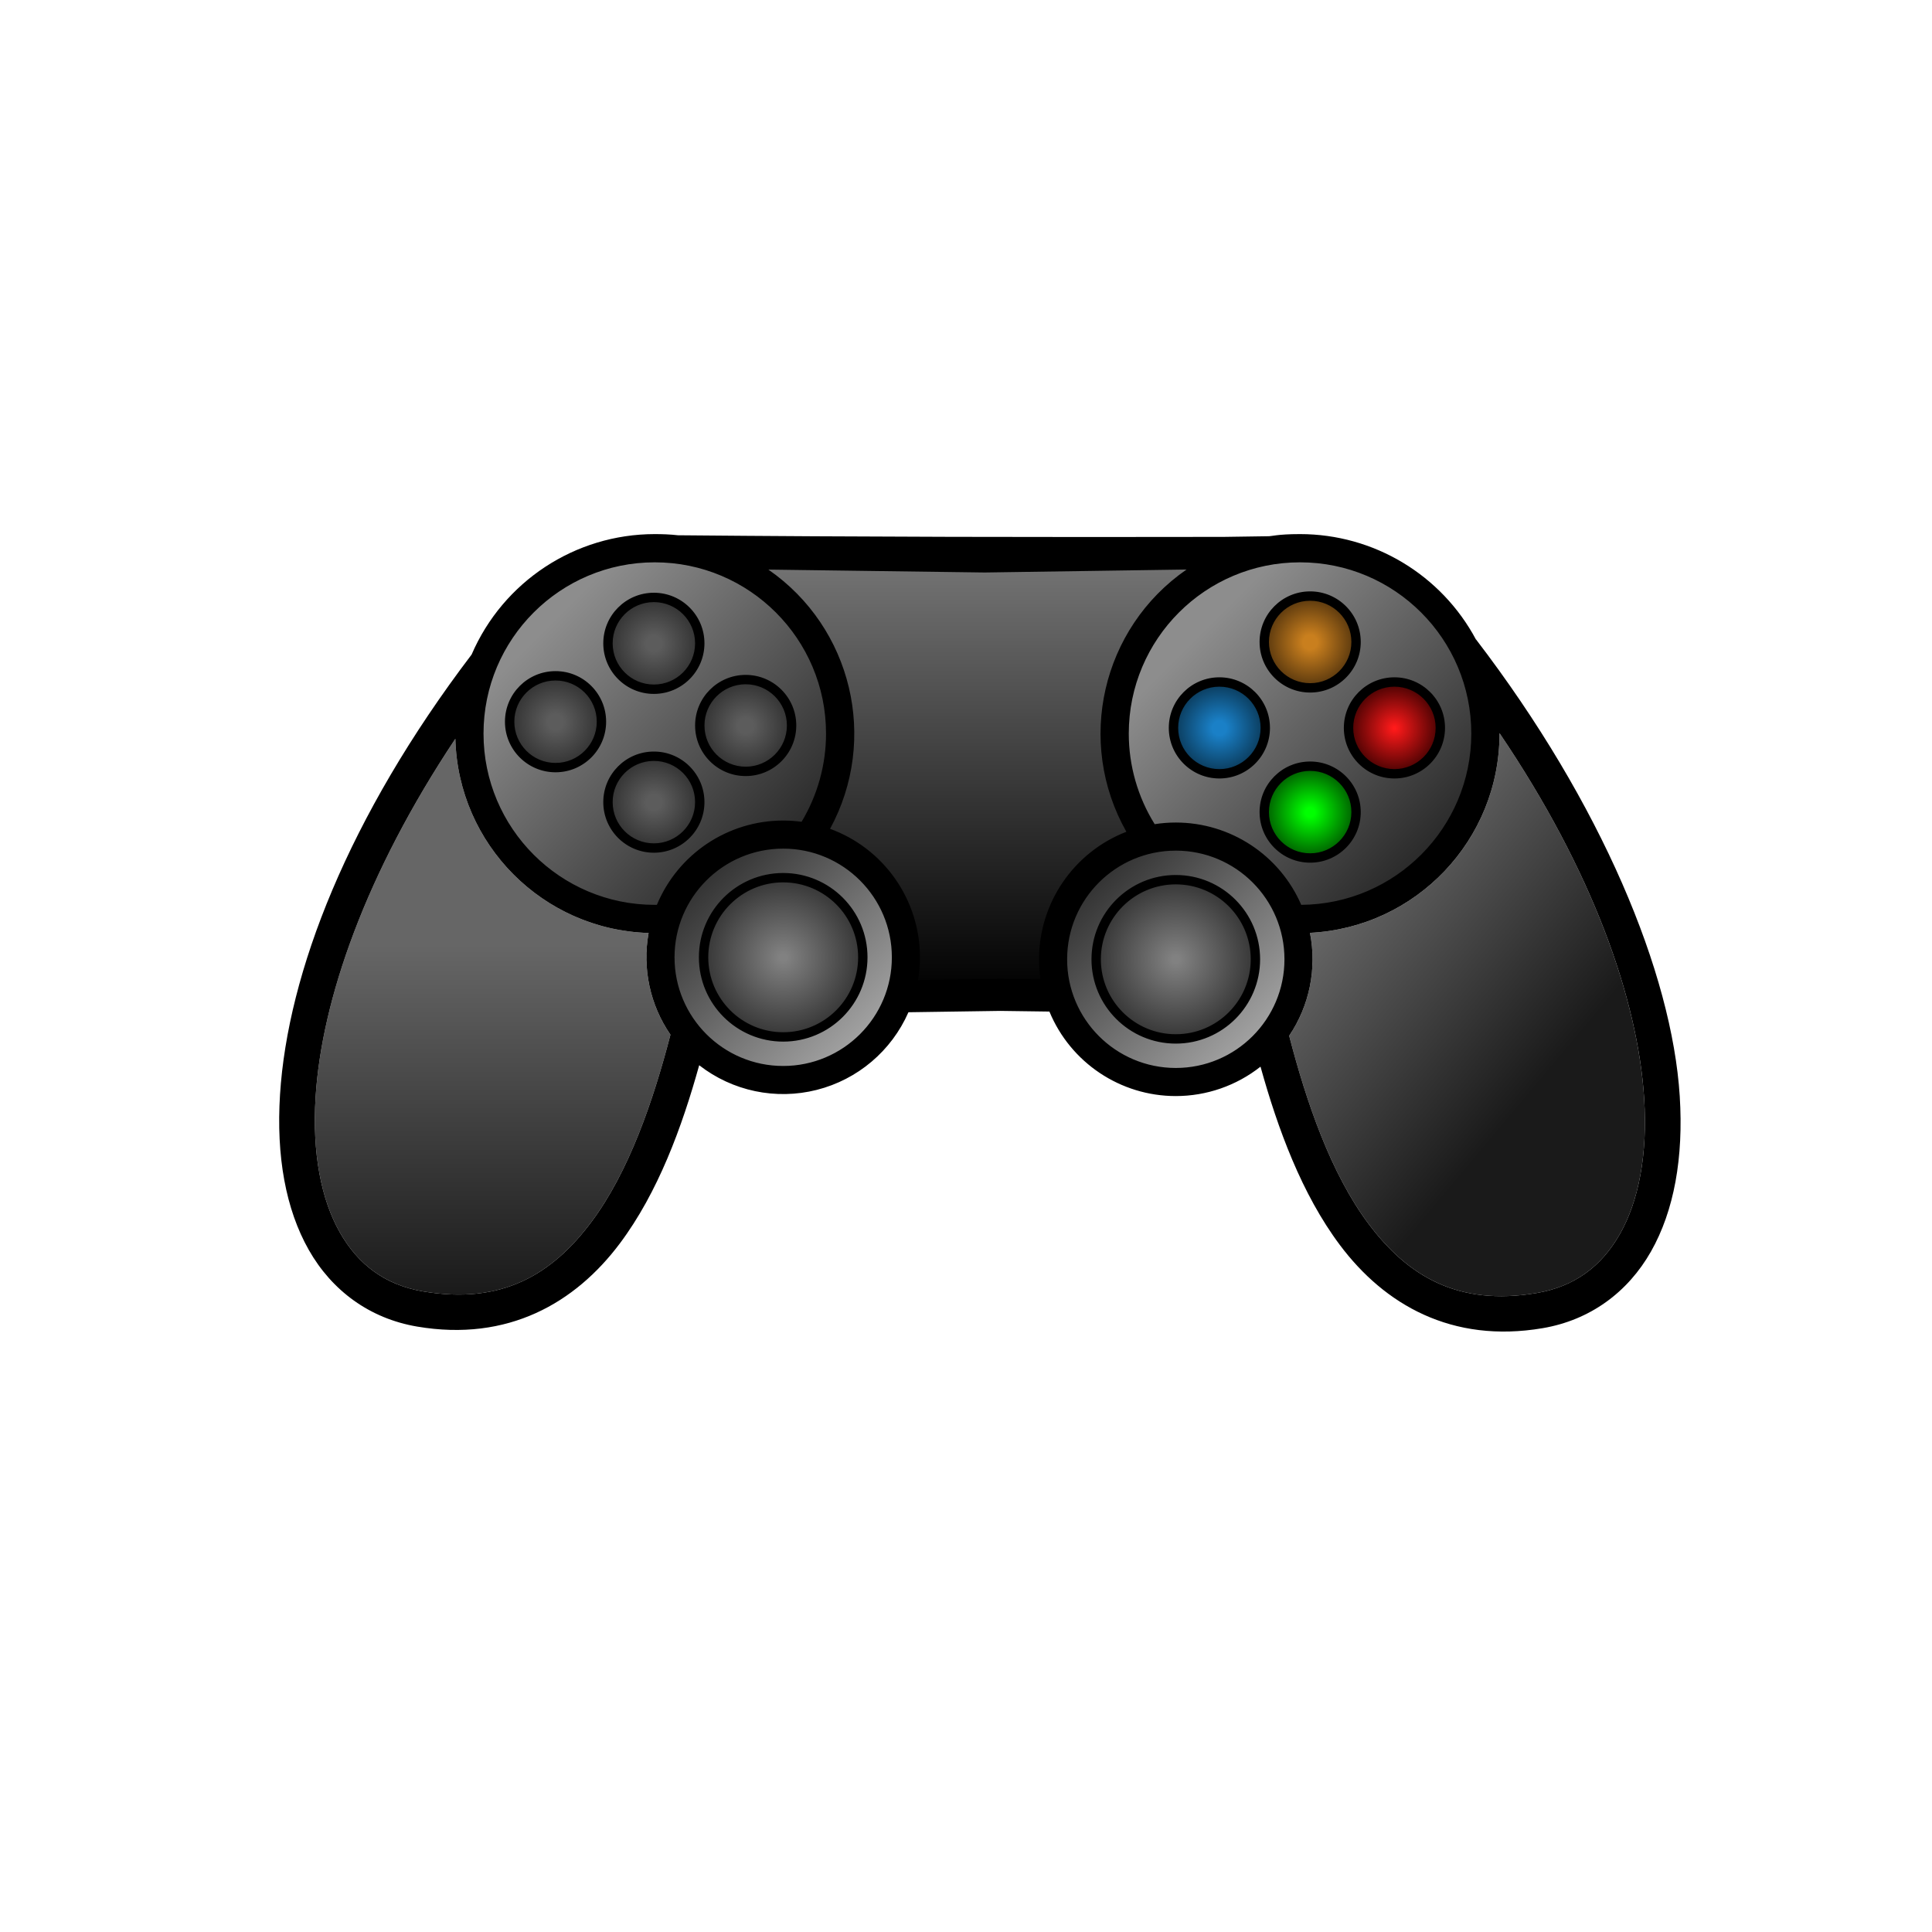
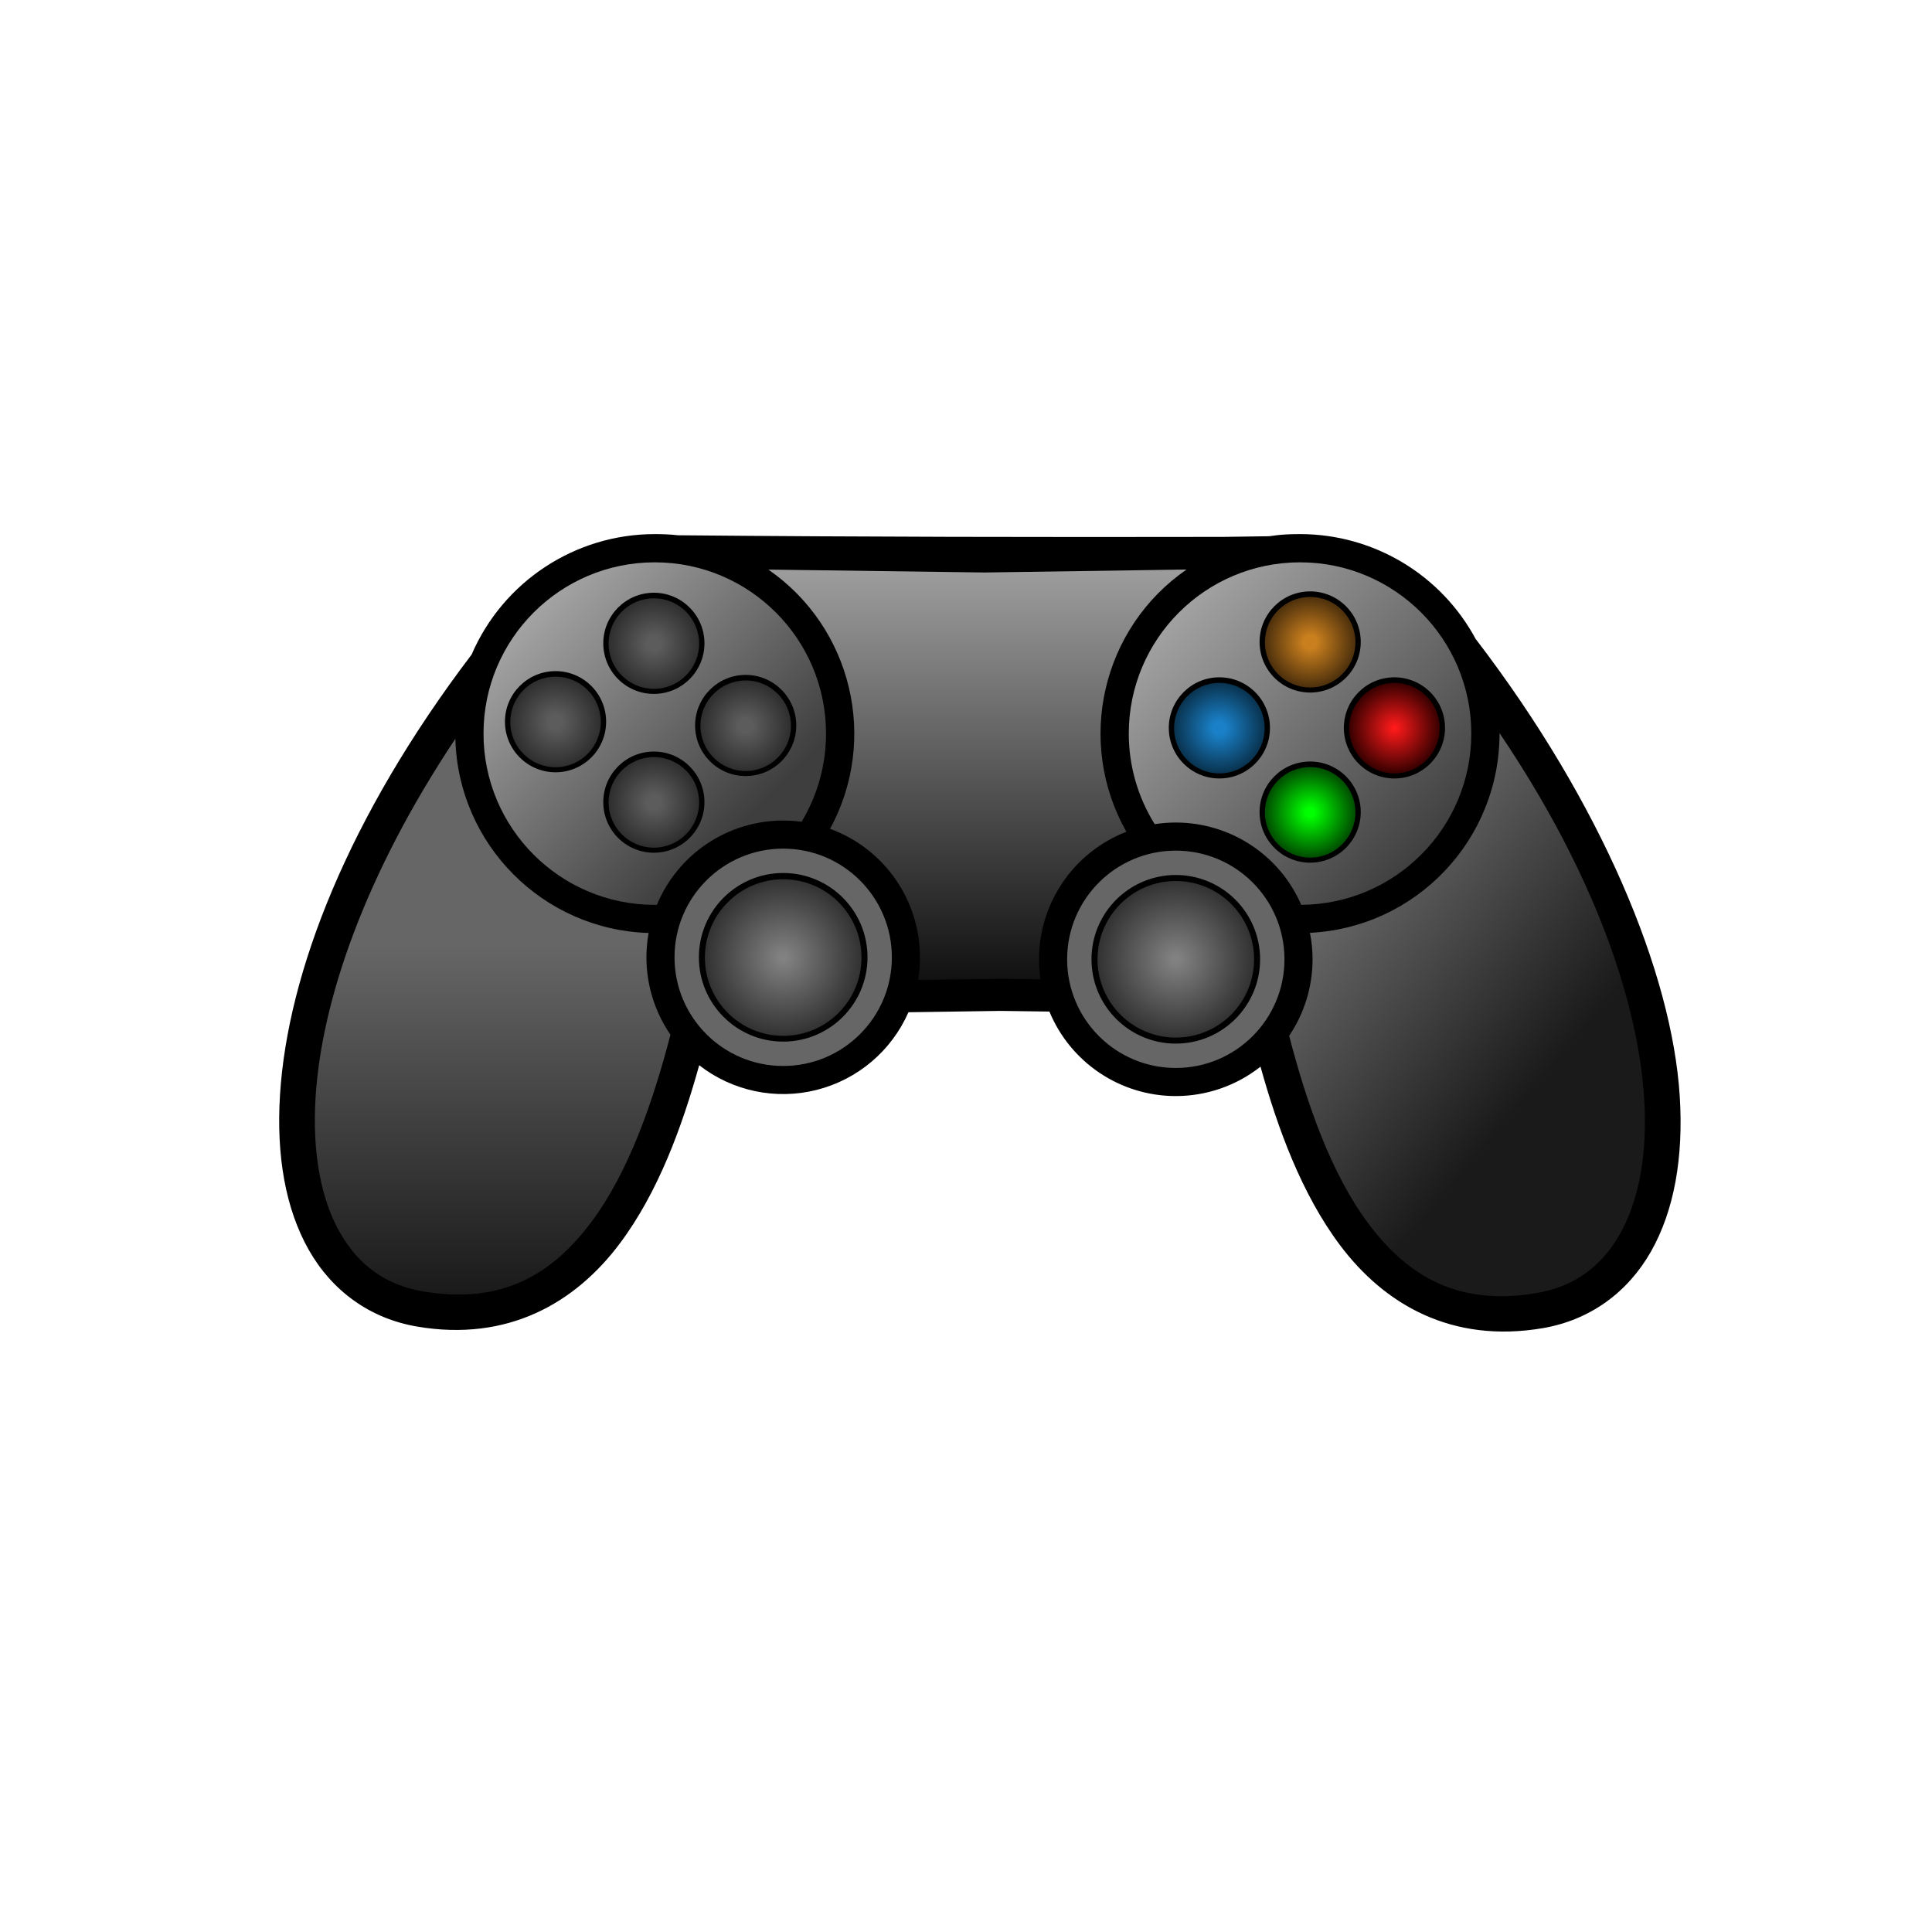
<svg xmlns="http://www.w3.org/2000/svg" xmlns:xlink="http://www.w3.org/1999/xlink" width="1024" height="1024" fill-rule="evenodd" clip-rule="evenodd" image-rendering="optimizeQuality" shape-rendering="geometricPrecision" text-rendering="geometricPrecision" xml:space="preserve">
  <defs>
-     <linearGradient xlink:href="#c" id="v" x1="242.78" y1="388.926" x2="451.312" y2="388.926" gradientUnits="userSpaceOnUse" gradientTransform="translate(-867.457 -418.54)" />
-     <linearGradient id="a">
+     <linearGradient xlink:href="#f" id="q" x1="677.176" y1="541.057" x2="906.854" y2="541.057" gradientUnits="userSpaceOnUse" gradientTransform="rotate(40 780.145 552.325)" />
+     <linearGradient id="o">
+       <stop style="stop-color:#111;stop-opacity:1" offset="0" />
+       <stop style="stop-color:#9d9d9d;stop-opacity:1" offset="1" />
+     </linearGradient>
+     <linearGradient id="b">
      <stop style="stop-color:#1a1a1a;stop-opacity:1" offset="0" />
      <stop style="stop-color:#666;stop-opacity:1" offset=".628" />
    </linearGradient>
-     <linearGradient id="c">
+     <linearGradient id="a">
      <stop style="stop-color:#232323;stop-opacity:1" offset="0" />
      <stop style="stop-color:#8d8d8d;stop-opacity:1" offset=".886" />
    </linearGradient>
-     <linearGradient id="k">
+     <linearGradient id="d">
      <stop style="stop-color:#292929;stop-opacity:1" offset="0" />
      <stop style="stop-color:#acacac;stop-opacity:1" offset="1" />
    </linearGradient>
-     <linearGradient id="f">
+     <linearGradient id="j">
      <stop style="stop-color:#818181;stop-opacity:1" offset=".044" />
      <stop style="stop-color:#323232;stop-opacity:1" offset="1" />
    </linearGradient>
-     <linearGradient id="j">
+     <linearGradient id="i">
      <stop style="stop-color:#1a80c7;stop-opacity:1" offset=".144" />
      <stop style="stop-color:#09334f;stop-opacity:1" offset="1" />
    </linearGradient>
-     <linearGradient id="i">
+     <linearGradient id="e">
      <stop style="stop-color:#000;stop-opacity:1" offset="0" />
      <stop style="stop-color:#787878;stop-opacity:1" offset="1" />
    </linearGradient>
    <linearGradient id="h">
      <stop style="stop-color:#c97f1e;stop-opacity:1" offset=".148" />
      <stop style="stop-color:#4d300c;stop-opacity:1" offset="1" />
    </linearGradient>
    <linearGradient id="g">
      <stop style="stop-color:#5c5c5c;stop-opacity:1" offset=".159" />
      <stop style="stop-color:#2e2e2e;stop-opacity:1" offset="1" />
    </linearGradient>
-     <linearGradient id="e">
+     <linearGradient id="k">
      <stop style="stop-color:#0f0;stop-opacity:1" offset=".094" />
      <stop style="stop-color:#004d00;stop-opacity:1" offset="1" />
    </linearGradient>
-     <linearGradient id="d">
+     <linearGradient id="l">
      <stop style="stop-color:#ff1a1a;stop-opacity:1" offset=".023" />
      <stop style="stop-color:#380000;stop-opacity:1" offset="1" />
    </linearGradient>
-     <linearGradient id="b">
+     <linearGradient id="c">
      <stop style="stop-color:#232323;stop-opacity:1" offset="0" />
      <stop style="stop-color:#8d8d8d;stop-opacity:1" offset=".86" />
    </linearGradient>
-     <linearGradient xlink:href="#a" id="o" x1="113.822" y1="538.862" x2="408.406" y2="538.862" gradientUnits="userSpaceOnUse" gradientTransform="rotate(-90 261.114 538.862)" />
-     <linearGradient xlink:href="#b" id="p" x1="584.78" y1="388.886" x2="793.312" y2="388.886" gradientUnits="userSpaceOnUse" gradientTransform="translate(-1451.26 -176.642)" />
-     <linearGradient id="l">
+     <linearGradient xlink:href="#b" id="r" x1="113.822" y1="538.862" x2="408.406" y2="538.862" gradientUnits="userSpaceOnUse" gradientTransform="rotate(-90 261.114 538.862)" />
+     <linearGradient id="f">
      <stop style="stop-color:#666;stop-opacity:1" offset="0" />
      <stop style="stop-color:#1a1a1a;stop-opacity:1" offset=".628" />
    </linearGradient>
-     <linearGradient xlink:href="#k" id="w" x1="345.109" y1="507.524" x2="485.109" y2="507.524" gradientUnits="userSpaceOnUse" gradientTransform="translate(237.291 -442.176)" />
-     <linearGradient xlink:href="#k" id="q" x1="553.195" y1="508.58" x2="693.195" y2="508.58" gradientUnits="userSpaceOnUse" gradientTransform="translate(177.09 -589.625)" />
-     <linearGradient xlink:href="#i" id="m" x1="-527.706" y1="520.557" x2="-288.988" y2="520.557" gradientUnits="userSpaceOnUse" />
-     <linearGradient xlink:href="#l" id="n" x1="677.176" y1="541.057" x2="906.854" y2="541.057" gradientUnits="userSpaceOnUse" gradientTransform="rotate(40 780.145 552.325)" />
-     <radialGradient xlink:href="#g" id="A" cx="346.564" cy="341.108" fx="346.564" fy="341.108" r="25.818" gradientUnits="userSpaceOnUse" />
-     <radialGradient xlink:href="#g" id="y" cx="346.564" cy="425.28" fx="346.564" fy="425.28" r="25.818" gradientUnits="userSpaceOnUse" />
-     <radialGradient xlink:href="#g" id="x" cx="395.229" cy="384.651" fx="395.229" fy="384.651" r="25.818" gradientUnits="userSpaceOnUse" />
-     <radialGradient xlink:href="#h" id="t" cx="694.411" cy="340.387" fx="694.411" fy="340.387" r="25.818" gradientUnits="userSpaceOnUse" />
-     <radialGradient xlink:href="#g" id="z" cx="294.448" cy="382.651" fx="294.448" fy="382.651" r="25.818" gradientUnits="userSpaceOnUse" />
-     <radialGradient xlink:href="#j" id="u" cx="646.296" cy="385.93" fx="646.296" fy="385.93" r="25.818" gradientUnits="userSpaceOnUse" />
-     <radialGradient xlink:href="#f" id="B" cx="415.109" cy="507.524" fx="415.109" fy="507.524" r="44" gradientUnits="userSpaceOnUse" />
-     <radialGradient xlink:href="#e" id="r" cx="694.411" cy="430.559" fx="694.411" fy="430.559" r="25.818" gradientUnits="userSpaceOnUse" />
-     <radialGradient xlink:href="#d" id="s" cx="739.076" cy="385.93" fx="739.076" fy="385.93" r="25.818" gradientUnits="userSpaceOnUse" />
-     <radialGradient xlink:href="#f" id="C" cx="623.195" cy="508.58" fx="623.195" fy="508.58" r="44" gradientUnits="userSpaceOnUse" />
+     <linearGradient id="n">
+       <stop style="stop-color:#a1a1a1;stop-opacity:1" offset="0" />
+       <stop style="stop-color:#404040;stop-opacity:1" offset="1" />
+     </linearGradient>
+     <linearGradient xlink:href="#n" id="C" x1="652.36" y1="151.64" x2="833.903" y2="151.64" gradientUnits="userSpaceOnUse" gradientTransform="rotate(45 431.208 205.53)" />
+     <linearGradient id="m">
+       <stop style="stop-color:#a3a3a3;stop-opacity:1" offset="0" />
+       <stop style="stop-color:#3e3e3e;stop-opacity:1" offset=".882" />
+     </linearGradient>
+     <linearGradient xlink:href="#m" id="B" x1="256.273" y1="388.819" x2="435.118" y2="388.819" gradientUnits="userSpaceOnUse" gradientTransform="rotate(45 347.045 388.82)" />
+     <linearGradient xlink:href="#o" id="D" x1="421.289" y1="145.752" x2="638.857" y2="145.752" gradientUnits="userSpaceOnUse" gradientTransform="rotate(-90 656.518 284.198)" />
+     <radialGradient xlink:href="#g" id="u" gradientUnits="userSpaceOnUse" gradientTransform="matrix(.92958 0 0 .92958 72.85 69.574)" cx="294.448" cy="382.651" fx="294.448" fy="382.651" r="25.818" />
+     <radialGradient xlink:href="#h" id="z" gradientUnits="userSpaceOnUse" cx="694.411" cy="340.387" fx="694.411" fy="340.387" r="25.818" gradientTransform="matrix(.92958 0 0 .92958 48.898 23.969)" />
+     <radialGradient xlink:href="#l" id="y" gradientUnits="userSpaceOnUse" cx="739.076" cy="385.93" fx="739.076" fy="385.93" r="25.818" gradientTransform="matrix(.92958 0 0 .92958 52.043 27.176)" />
+     <radialGradient xlink:href="#k" id="x" gradientUnits="userSpaceOnUse" cx="694.411" cy="430.559" fx="694.411" fy="430.559" r="25.818" gradientTransform="matrix(.92958 0 0 .92958 48.898 30.318)" />
+     <radialGradient xlink:href="#i" id="A" gradientUnits="userSpaceOnUse" cx="646.296" cy="385.93" fx="646.296" fy="385.93" r="25.818" gradientTransform="matrix(.92958 0 0 .92958 45.51 27.176)" />
+     <radialGradient xlink:href="#j" id="p" gradientUnits="userSpaceOnUse" gradientTransform="translate(231.673 29.76) scale(.94318)" cx="415.109" cy="507.524" fx="415.109" fy="507.524" r="44" />
+     <radialGradient xlink:href="#g" id="v" gradientUnits="userSpaceOnUse" gradientTransform="matrix(.92958 0 0 .92958 121.515 28.945)" cx="294.448" cy="382.651" fx="294.448" fy="382.651" r="25.818" />
+     <radialGradient xlink:href="#g" id="w" gradientUnits="userSpaceOnUse" gradientTransform="matrix(.92958 0 0 .92958 72.85 -14.598)" cx="294.448" cy="382.651" fx="294.448" fy="382.651" r="25.818" />
+     <radialGradient xlink:href="#g" id="s" cx="294.448" cy="382.651" fx="294.448" fy="382.651" r="25.818" gradientUnits="userSpaceOnUse" gradientTransform="matrix(.92958 0 0 .92958 20.734 26.945)" />
+     <radialGradient xlink:href="#j" id="t" gradientUnits="userSpaceOnUse" cx="415.109" cy="507.524" fx="415.109" fy="507.524" r="44" gradientTransform="translate(23.586 28.837) scale(.94318)" />
  </defs>
-   <path style="fill:url(#m);fill-opacity:1;paint-order:stroke fill markers" transform="rotate(-90)" d="M-527.706 406.299h238.718v228.515h-238.718z" />
-   <path style="fill:url(#n);fill-opacity:1" d="M794.78 388.57c49.375 72.98 73.347 141.274 76.657 193.612 1.893 29.915-2.966 54.46-12.828 71.832-9.861 17.372-24.233 27.937-44.136 31.318-41.84 7.107-68.387-9.042-89.143-36.734-19.97-26.643-32.904-64.385-42.043-99.608a72.49 72.49 0 0 0 12.397-40.543 72.49 72.49 0 0 0-1.37-14.023 105.735 105.735 0 0 0 100.467-105.606 105.735 105.735 0 0 0 0-.248z" />
-   <path style="fill:url(#o);fill-opacity:1" d="M241.346 391.57a105.735 105.735 0 0 0 102.427 102.934 72.49 72.49 0 0 0-1.154 12.887 72.49 72.49 0 0 0 12.734 41.037c-9.135 35.14-22.053 72.748-41.968 99.318-20.756 27.693-47.303 43.842-89.143 36.734-19.903-3.38-34.275-13.946-44.137-31.318-9.861-17.372-14.72-41.917-12.828-71.832 3.252-51.415 26.441-118.23 74.069-189.76z" />
-   <circle style="fill:url(#p);fill-opacity:1;fill-rule:evenodd;stroke:none;stroke-width:1.468;stroke-linecap:round;stroke-linejoin:round;paint-order:stroke fill markers;stop-color:#000" cx="-762.213" cy="212.245" r="104.266" transform="rotate(-135)" />
-   <circle style="fill:url(#q);fill-rule:evenodd;stroke:none;stroke-width:.985;stroke-linecap:round;stroke-linejoin:round;paint-order:stroke fill markers;stop-color:#000" cx="800.286" cy="-81.045" r="70" transform="rotate(45)" />
-   <circle style="fill:url(#r);fill-rule:evenodd;stroke:none;stroke-width:.363;stroke-linecap:round;stroke-linejoin:round;paint-order:stroke fill markers;stop-color:#000;fill-opacity:1" cx="694.411" cy="430.559" r="25.818" />
-   <circle style="fill:url(#s);fill-rule:evenodd;stroke:none;stroke-width:.363;stroke-linecap:round;stroke-linejoin:round;paint-order:stroke fill markers;stop-color:#000;fill-opacity:1" cx="739.076" cy="385.93" r="25.818" />
-   <circle style="fill:url(#t);fill-rule:evenodd;stroke:none;stroke-width:.363;stroke-linecap:round;stroke-linejoin:round;paint-order:stroke fill markers;stop-color:#000;fill-opacity:1" cx="694.411" cy="340.387" r="25.818" />
-   <circle style="fill:url(#u);fill-rule:evenodd;stroke:none;stroke-width:.363;stroke-linecap:round;stroke-linejoin:round;paint-order:stroke fill markers;stop-color:#000;fill-opacity:1" cx="646.296" cy="385.93" r="25.818" />
-   <circle style="fill:url(#v);fill-rule:evenodd;stroke:none;stroke-width:1.468;stroke-linecap:round;stroke-linejoin:round;paint-order:stroke fill markers;stop-color:#000" cx="-520.411" cy="-29.614" r="104.266" transform="rotate(-135)" />
-   <circle style="fill:url(#w);fill-rule:evenodd;stroke:none;stroke-width:.985;stroke-linecap:round;stroke-linejoin:round;paint-order:stroke fill markers;stop-color:#000" cx="652.4" cy="65.348" r="70" transform="rotate(45)" />
-   <circle style="fill:url(#x);fill-rule:evenodd;stroke:none;stroke-width:.363;stroke-linecap:round;stroke-linejoin:round;paint-order:stroke fill markers;stop-color:#000;fill-opacity:1" cx="395.229" cy="384.651" r="25.818" />
-   <circle style="fill:url(#y);fill-rule:evenodd;stroke:none;stroke-width:.363;stroke-linecap:round;stroke-linejoin:round;paint-order:stroke fill markers;stop-color:#000;fill-opacity:1" cx="346.564" cy="425.28" r="25.818" />
-   <circle style="fill:url(#z);fill-rule:evenodd;stroke:none;stroke-width:.363;stroke-linecap:round;stroke-linejoin:round;paint-order:stroke fill markers;stop-color:#000;fill-opacity:1" cx="294.448" cy="382.651" r="25.818" />
-   <circle style="fill:url(#A);fill-rule:evenodd;stroke:none;stroke-width:.363;stroke-linecap:round;stroke-linejoin:round;paint-order:stroke fill markers;stop-color:#000;fill-opacity:1" cx="346.564" cy="341.108" r="25.818" />
-   <circle style="fill:url(#B);fill-rule:evenodd;stroke:none;stroke-width:.619;stroke-linecap:round;stroke-linejoin:round;paint-order:stroke fill markers;stop-color:#000;fill-opacity:1" cx="415.109" cy="507.524" r="44" />
-   <circle style="fill:url(#C);fill-rule:evenodd;stroke:none;stroke-width:.619;stroke-linecap:round;stroke-linejoin:round;paint-order:stroke fill markers;stop-color:#000;fill-opacity:1" cx="623.195" cy="508.58" r="44" />
-   <path style="fill:#d45500" d="M344.016 493.234a72.49 72.49 0 0 0-.123.635 72.49 72.49 0 0 1 .123-.635zM693.535 490.928a72.49 72.49 0 0 1 .108.437 72.49 72.49 0 0 0-.108-.437zM344.647 490.37a72.49 72.49 0 0 0-.323 1.394 72.49 72.49 0 0 1 .323-1.395zM344.963 489.111a72.49 72.49 0 0 0-.145.563 72.49 72.49 0 0 1 .145-.563z" />
-   <path d="M359.176 283.687c-3.988-.457-8.115-.603-12.129-.603h-.072c-42.177.029-80.303 25.12-97.012 63.846-65.447 86.157-97.462 168.649-101.545 233.207-2.06 32.567 2.977 60.728 15.254 82.355 12.277 21.627 32.288 36.352 57.406 40.62 48.204 8.188 83.85-12.572 107.43-44.032 20.258-27.028 32.933-61.618 42.08-94.482a72.49 72.49 0 0 0 110.902-28.086l48.67-.715 26.047.35c11.21 27.109 37.653 44.79 66.988 44.79a72.49 72.49 0 0 0 44.905-15.585c9.149 32.893 21.829 67.524 42.107 94.58 23.58 31.46 59.226 52.22 107.43 44.03 25.118-4.266 45.13-18.991 57.406-40.618 12.277-21.627 17.314-49.789 15.254-82.356-4.12-65.133-41.335-155.076-107.967-242.066l.016.144c-18.376-34.458-54.248-55.982-93.3-55.982h-.071c-12.162.006-15.043 1.239-17.08 1.135l-23.32.342c-96.702.184-192.71.036-289.392-.86m-12.136 14.346c50.131 0 90.77 40.64 90.771 90.771a90.773 90.773 0 0 1-12.959 46.743 72.489 72.489 0 0 0-9.75-.659h-.03c-29.282.013-55.68 17.64-66.913 44.682-.373.005-.746.008-1.12.008-50.132 0-90.773-40.64-90.773-90.773.001-50.133 40.642-90.772 90.774-90.772zm342 0c50.131 0 90.77 40.64 90.771 90.771 0 49.88-40.248 90.415-90.127 90.77l.106.248c-11.437-26.622-37.627-43.876-66.602-43.877h-.03a72.523 72.523 0 0 0-11.157.867 90.773 90.773 0 0 1-13.734-48.008c0-50.132 40.64-90.771 90.773-90.771zm-60.15 3.812a105.735 105.735 0 0 0-31.895 138.998c-27.905 10.814-46.296 37.664-46.297 67.59 0 3.557.263 7.109.785 10.627l-21.342-.287-43.556.64a72.49 72.49 0 0 0 1.006-12.036c-.001-30.553-19.16-57.826-47.9-68.19a73.482 73.482 0 0 0 .257.092 105.735 105.735 0 0 0-32.709-137.4l114.625 1.54zm65.513 11.584c-14.807 0-26.811 12.005-26.81 26.813 0 14.807 12.003 26.81 26.81 26.81 14.808.001 26.812-12.002 26.813-26.81 0-14.809-12.004-26.813-26.813-26.813zm-347.847.721c-14.808 0-26.812 12.005-26.811 26.813 0 14.806 12.004 26.81 26.81 26.81 14.808 0 26.813-12.003 26.813-26.81 0-14.809-12.004-26.814-26.812-26.813zm347.724 4.244h.123c12.067 0 21.849 9.781 21.848 21.848 0 12.066-9.782 21.846-21.848 21.846-12.065 0-21.845-9.781-21.845-21.846-.001-12.018 9.705-21.78 21.722-21.848zm-347.848.72h.124c12.066 0 21.848 9.782 21.847 21.849 0 12.065-9.782 21.846-21.847 21.845-12.065 0-21.846-9.78-21.846-21.845-.001-12.018 9.705-21.78 21.723-21.848zm-51.992 36.579c-14.807 0-26.81 12.005-26.81 26.813 0 14.806 12.003 26.81 26.81 26.81 14.808 0 26.812-12.003 26.813-26.81 0-14.809-12.004-26.814-26.813-26.813zm100.782 2c-14.808 0-26.812 12.005-26.811 26.813 0 14.806 12.004 26.81 26.81 26.81 14.808 0 26.813-12.003 26.813-26.81 0-14.809-12.004-26.814-26.812-26.813zm251.066 1.28c-14.808 0-26.811 12.004-26.81 26.812 0 14.807 12.003 26.81 26.81 26.81 14.808.001 26.812-12.003 26.812-26.81.001-14.809-12.004-26.813-26.812-26.813zm92.781 0c-14.807 0-26.811 12.004-26.81 26.812 0 14.807 12.003 26.81 26.81 26.81 14.808.001 26.812-12.003 26.813-26.81 0-14.809-12.004-26.813-26.813-26.813zm-444.752 1.685h.123c12.067 0 21.849 9.781 21.848 21.848 0 12.065-9.782 21.846-21.848 21.845-12.065 0-21.845-9.78-21.845-21.845-.001-12.018 9.705-21.78 21.722-21.848zm100.781 2h.124c12.066 0 21.848 9.781 21.847 21.848 0 12.065-9.782 21.846-21.847 21.845-12.065 0-21.846-9.78-21.846-21.845-.001-12.018 9.705-21.78 21.723-21.848zm251.067 1.28h.123c12.066-.002 21.848 9.78 21.848 21.847 0 12.066-9.782 21.846-21.848 21.846-12.065 0-21.845-9.781-21.846-21.846 0-12.018 9.705-21.78 21.723-21.848zm92.781 0h.123c12.067-.002 21.849 9.78 21.848 21.847 0 12.066-9.782 21.846-21.848 21.846-12.065 0-21.845-9.781-21.845-21.846-.001-12.018 9.705-21.78 21.722-21.848zm55.826 24.618c49.376 72.98 73.348 141.274 76.659 193.612 1.892 29.915-2.967 54.46-12.829 71.832-9.861 17.372-24.233 27.937-44.136 31.318-41.84 7.107-68.387-9.042-89.143-36.734-19.97-26.643-32.904-64.385-42.043-99.608a72.49 72.49 0 0 0 11.027-54.566c56.28-2.808 100.468-49.257 100.467-105.606 0-.082 0-.165-.002-.248zm-553.433 3c1.458 56.039 46.397 101.2 102.427 102.934a72.49 72.49 0 0 0 11.58 53.924c-9.135 35.14-22.053 72.748-41.968 99.318-20.756 27.693-47.303 43.842-89.143 36.734-19.903-3.38-34.275-13.946-44.137-31.318-9.861-17.372-14.72-41.917-12.828-71.832 3.253-51.415 26.442-118.23 74.069-189.76zm105.217 6.766c-14.808 0-26.812 12.005-26.811 26.812 0 14.807 12.004 26.81 26.81 26.811 14.808 0 26.813-12.003 26.813-26.81 0-14.809-12.004-26.814-26.812-26.813zm-.124 4.965h.124c12.066-.001 21.848 9.781 21.847 21.847 0 12.066-9.782 21.847-21.847 21.846-12.065 0-21.846-9.78-21.846-21.846-.001-12.017 9.705-21.78 21.723-21.847zm347.971.314c-14.807 0-26.811 12.005-26.81 26.813 0 14.807 12.003 26.81 26.81 26.81 14.808 0 26.812-12.003 26.813-26.81 0-14.809-12.004-26.813-26.813-26.813zm-.123 4.965h.123c12.067 0 21.849 9.781 21.848 21.848 0 12.065-9.782 21.846-21.848 21.845-12.065 0-21.845-9.78-21.845-21.845-.001-12.018 9.705-21.78 21.722-21.848zm-269.021 27.037zm2.193.346zm1.291.234zm2.018.416zm180.205.383zm-178.08.121a71.614 71.614 0 0 1 1.345.356 70.841 70.841 0 0 1-1.345-.356zm3.41.953zm168.453.274zm-166.41.385zm-23.237 11.068c31.808 0 57.594 25.786 57.594 57.594s-25.785 57.595-57.594 57.595c-31.81 0-57.596-25.786-57.595-57.595 0-31.81 25.787-57.595 57.595-57.594zm208.086 1.057c31.808 0 57.594 25.785 57.594 57.593 0 31.809-25.785 57.595-57.594 57.596-31.81 0-57.596-25.786-57.595-57.596 0-31.808 25.787-57.594 57.595-57.593zM415.11 462.707c-24.678 0-44.684 20.005-44.685 44.684 0 24.679 20.006 44.685 44.685 44.685 24.68 0 44.686-20.006 44.686-44.685-.001-24.679-20.007-44.684-44.686-44.684zm208.086 1.057c-24.678 0-44.684 20.005-44.685 44.683 0 24.68 20.006 44.686 44.685 44.686 24.68 0 44.686-20.007 44.686-44.686-.001-24.678-20.007-44.683-44.686-44.683zm-208.086 3.908c21.936 0 39.718 17.783 39.72 39.719 0 21.936-17.783 39.72-39.72 39.72-21.937 0-39.72-17.783-39.72-39.72 0-21.937 17.784-39.72 39.72-39.72zm208.086 1.057c21.936 0 39.718 17.783 39.72 39.718 0 21.937-17.783 39.72-39.72 39.721-21.937 0-39.72-17.784-39.72-39.72 0-21.937 17.784-39.72 39.72-39.72zm-275.818 12.835zm345.59 7.225zm-348.004.322zm-.316 1.258zm348.888.559zm-349.52 2.306z" />
+   <path style="fill:#000;stroke:none" d="M359.176 283.687c-3.988-.457-8.115-.603-12.129-.603h-.072c-42.177.029-80.303 25.12-97.012 63.846-65.447 86.157-97.462 168.649-101.545 233.207-2.06 32.567 2.977 60.728 15.254 82.355 12.277 21.627 32.288 36.352 57.406 40.62 48.204 8.188 83.85-12.572 107.43-44.032 20.258-27.028 32.933-61.618 42.08-94.482a72.49 72.49 0 0 0 110.902-28.086l48.67-.715 26.047.35c11.21 27.109 37.653 44.79 66.988 44.79a72.49 72.49 0 0 0 44.905-15.585c9.149 32.893 21.829 67.524 42.107 94.58 23.58 31.46 59.226 52.22 107.43 44.03 25.118-4.266 45.13-18.991 57.406-40.618 12.277-21.627 17.314-49.789 15.254-82.356-4.12-65.133-41.335-155.076-107.967-242.066l.016.144c-18.376-34.458-54.248-55.982-93.3-55.982h-.071c-12.162.006-15.043 1.239-17.08 1.135l-23.32.342c-96.702.184-192.71.036-289.392-.86" />
+   <path style="fill:#666;stroke:none" d="M623.194 450.853c-31.808 0-57.594 25.786-57.594 57.594 0 31.81 25.784 57.596 57.594 57.596 31.81-.001 57.596-25.787 57.596-57.596 0-31.808-25.788-57.594-57.596-57.594zm.002 12.91c24.68 0 44.685 20.006 44.686 44.684 0 24.679-20.006 44.686-44.686 44.686-24.679 0-44.685-20.006-44.685-44.686 0-24.678 20.007-44.684 44.685-44.684zM415.108 449.797c-31.808-.001-57.594 25.783-57.594 57.593 0 31.81 25.784 57.596 57.594 57.596 31.81 0 57.596-25.788 57.596-57.596 0-31.808-25.788-57.593-57.596-57.593zm.002 12.91c24.68 0 44.685 20.004 44.686 44.683 0 24.68-20.006 44.686-44.686 44.686-24.679 0-44.685-20.007-44.685-44.686s20.007-44.683 44.685-44.683z" />
+   <path style="fill:#d45500;stroke:none" d="M344.016 493.234a72.49 72.49 0 0 0-.123.635 72.49 72.49 0 0 1 .123-.635zm349.519-2.306a72.49 72.49 0 0 1 .108.437 72.49 72.49 0 0 0-.108-.437zm-348.888-.558a72.49 72.49 0 0 0-.323 1.394 72.49 72.49 0 0 1 .323-1.395zm.316-1.259a72.49 72.49 0 0 0-.145.563 72.49 72.49 0 0 1 .145-.563z" />
+   <path style="stroke:none" d="M344.016 493.234zM693.536 490.928zM344.648 490.369zM344.964 489.111zM692.968 488.789zM347.378 481.564z" />
+   <circle style="fill:url(#p);fill-opacity:1;fill-rule:evenodd;stroke:none;stroke-width:.584;stroke-linecap:round;stroke-linejoin:round;paint-order:stroke fill markers;stop-color:#000" cx="623.196" cy="508.448" r="41.5" />
+   <path style="fill:#999;stroke:none" d="M415.11 467.672c21.936 0 39.718 17.783 39.72 39.719 0 21.936-17.783 39.72-39.72 39.72-21.937 0-39.72-17.783-39.72-39.72 0-21.937 17.784-39.72 39.72-39.72z" />
+   <path style="stroke:none" d="M438.346 438.729zM604.756 438.344zM436.303 438.07zM432.893 437.117a71.614 71.614 0 0 1 1.345.356 70.841 70.841 0 0 1-1.345-.356zM610.973 436.996zM430.768 436.613zM428.75 436.197zM427.459 435.963zM425.266 435.617z" />
+   <path style="fill:url(#q);fill-opacity:1;stroke:none" d="M794.78 388.57c49.375 72.98 73.347 141.274 76.657 193.612 1.893 29.915-2.966 54.46-12.828 71.832-9.861 17.372-24.233 27.937-44.136 31.318-41.84 7.107-68.387-9.042-89.143-36.734-19.97-26.643-32.904-64.385-42.043-99.608a72.49 72.49 0 0 0 12.397-40.543 72.49 72.49 0 0 0-1.37-14.023 105.735 105.735 0 0 0 100.467-105.606 105.735 105.735 0 0 0 0-.248z" />
+   <path style="fill:url(#r);fill-opacity:1;stroke:none" d="M241.346 391.57a105.735 105.735 0 0 0 102.427 102.934 72.49 72.49 0 0 0-1.154 12.887 72.49 72.49 0 0 0 12.734 41.037c-9.135 35.14-22.053 72.748-41.968 99.318-20.756 27.693-47.303 43.842-89.143 36.734-19.903-3.38-34.275-13.946-44.137-31.318-9.861-17.372-14.72-41.917-12.828-71.832 3.252-51.415 26.441-118.23 74.069-189.76z" />
+   <circle style="fill:url(#s);fill-opacity:1;fill-rule:evenodd;stroke:none;stroke-width:.338;stroke-linecap:round;stroke-linejoin:round;paint-order:stroke fill markers;stop-color:#000" cx="294.448" cy="382.651" r="24" />
+   <circle style="fill:url(#t);fill-opacity:1;fill-rule:evenodd;stroke:none;stroke-width:.584;stroke-linecap:round;stroke-linejoin:round;paint-order:stroke fill markers;stop-color:#000" cx="415.109" cy="507.524" r="41.5" />
+   <path style="fill:#d45500;stroke:none" d="M344.016 493.234a72.49 72.49 0 0 0-.123.635 72.49 72.49 0 0 1 .123-.635zm349.519-2.306a72.49 72.49 0 0 1 .108.437 72.49 72.49 0 0 0-.108-.437zm-348.888-.558a72.49 72.49 0 0 0-.323 1.394 72.49 72.49 0 0 1 .323-1.395zm.316-1.259a72.49 72.49 0 0 0-.145.563 72.49 72.49 0 0 1 .145-.563z" />
+   <circle style="fill:url(#u);fill-opacity:1;fill-rule:evenodd;stroke:none;stroke-width:.338;stroke-linecap:round;stroke-linejoin:round;paint-order:stroke fill markers;stop-color:#000" cx="346.564" cy="425.28" r="24" />
+   <circle style="fill:url(#v);fill-opacity:1;fill-rule:evenodd;stroke:none;stroke-width:.338;stroke-linecap:round;stroke-linejoin:round;paint-order:stroke fill markers;stop-color:#000" cx="395.229" cy="384.651" r="24" />
+   <circle style="fill:url(#w);fill-opacity:1;fill-rule:evenodd;stroke:none;stroke-width:.338;stroke-linecap:round;stroke-linejoin:round;paint-order:stroke fill markers;stop-color:#000" cx="346.564" cy="341.108" r="24" />
+   <circle style="fill:url(#x);fill-opacity:1;fill-rule:evenodd;stroke:none;stroke-width:.338;stroke-linecap:round;stroke-linejoin:round;paint-order:stroke fill markers;stop-color:#000" cx="694.411" cy="430.559" r="24" />
+   <circle style="fill:url(#y);fill-opacity:1;fill-rule:evenodd;stroke:none;stroke-width:.338;stroke-linecap:round;stroke-linejoin:round;paint-order:stroke fill markers;stop-color:#000" cx="739.076" cy="385.93" r="24" />
+   <circle style="fill:url(#z);fill-opacity:1;fill-rule:evenodd;stroke:none;stroke-width:.338;stroke-linecap:round;stroke-linejoin:round;paint-order:stroke fill markers;stop-color:#000" cx="694.411" cy="340.387" r="24" />
+   <circle style="fill:url(#A);fill-opacity:1;fill-rule:evenodd;stroke:none;stroke-width:.338;stroke-linecap:round;stroke-linejoin:round;paint-order:stroke fill markers;stop-color:#000" cx="646.296" cy="385.93" r="24" />
+   <path style="fill:url(#B);stroke:none" d="M347.048 298.047c-50.132 0-90.775 40.638-90.776 90.77 0 50.134 40.642 90.774 90.774 90.774.374 0 .748-.003 1.12-.008 11.234-27.042 37.63-44.668 66.913-44.681h.03a72.489 72.489 0 0 1 9.75.658 90.773 90.773 0 0 0 12.958-46.742c0-50.131-40.638-90.772-90.77-90.772zm-.485 16.117c14.808-.001 26.813 12.003 26.813 26.812 0 14.807-12.007 26.81-26.815 26.81-14.806 0-26.808-12.004-26.809-26.81 0-14.808 12.003-26.812 26.811-26.812zm-52.117 41.543c14.81-.001 26.815 12.003 26.814 26.812 0 14.807-12.006 26.811-26.814 26.81-14.807 0-26.809-12.004-26.809-26.81 0-14.807 12.002-26.812 26.808-26.812zm100.783 2c14.808-.001 26.813 12.003 26.813 26.812 0 14.807-12.007 26.81-26.815 26.81-14.806 0-26.808-12.004-26.809-26.81 0-14.808 12.003-26.812 26.811-26.812zm-48.666 40.629c14.808-.001 26.813 12.003 26.813 26.812 0 14.807-12.007 26.81-26.815 26.81-14.806 0-26.808-12.003-26.809-26.81 0-14.807 12.003-26.812 26.811-26.812z" />
+   <path style="fill:url(#C);stroke:none" d="M689.048 298.047c-50.133 0-90.774 40.64-90.774 90.771a90.773 90.773 0 0 0 13.735 48.008 72.523 72.523 0 0 1 11.156-.867h.03c28.974.001 55.166 17.255 66.603 43.877l-.108-.248c49.88-.355 90.127-40.89 90.127-90.77 0-50.13-40.638-90.771-90.77-90.771zm5.363 15.396c14.809 0 26.812 12.004 26.812 26.813 0 14.808-12.004 26.811-26.812 26.81-14.807 0-26.81-12.003-26.81-26.81-.001-14.808 12.003-26.813 26.81-26.812zm-48.115 45.543c14.808 0 26.811 12.004 26.81 26.812 0 14.807-12.002 26.812-26.81 26.81-14.807 0-26.81-12.003-26.81-26.81-.002-14.808 12.002-26.812 26.81-26.812zm92.78 0c14.81 0 26.813 12.004 26.813 26.813 0 14.807-12.004 26.811-26.812 26.81-14.807 0-26.81-12.003-26.81-26.81-.001-14.808 12.003-26.813 26.81-26.812zm-44.665 44.629c14.809 0 26.812 12.004 26.812 26.813 0 14.806-12.004 26.81-26.812 26.81-14.807 0-26.81-12.003-26.81-26.81-.001-14.808 12.003-26.813 26.81-26.812z" />
+   <path style="fill:url(#D);stroke:none" d="M628.897 301.859a105.735 105.735 0 0 0-31.895 138.998c-27.905 10.814-46.296 37.664-46.297 67.59 0 3.557.263 7.109.785 10.627l-21.342-.287-43.556.64a72.49 72.49 0 0 0 1.006-12.036c-.001-30.553-19.16-57.826-47.9-68.19a73.482 73.482 0 0 0 .257.092 105.735 105.735 0 0 0-32.709-137.4l114.625 1.54z" />
</svg>
